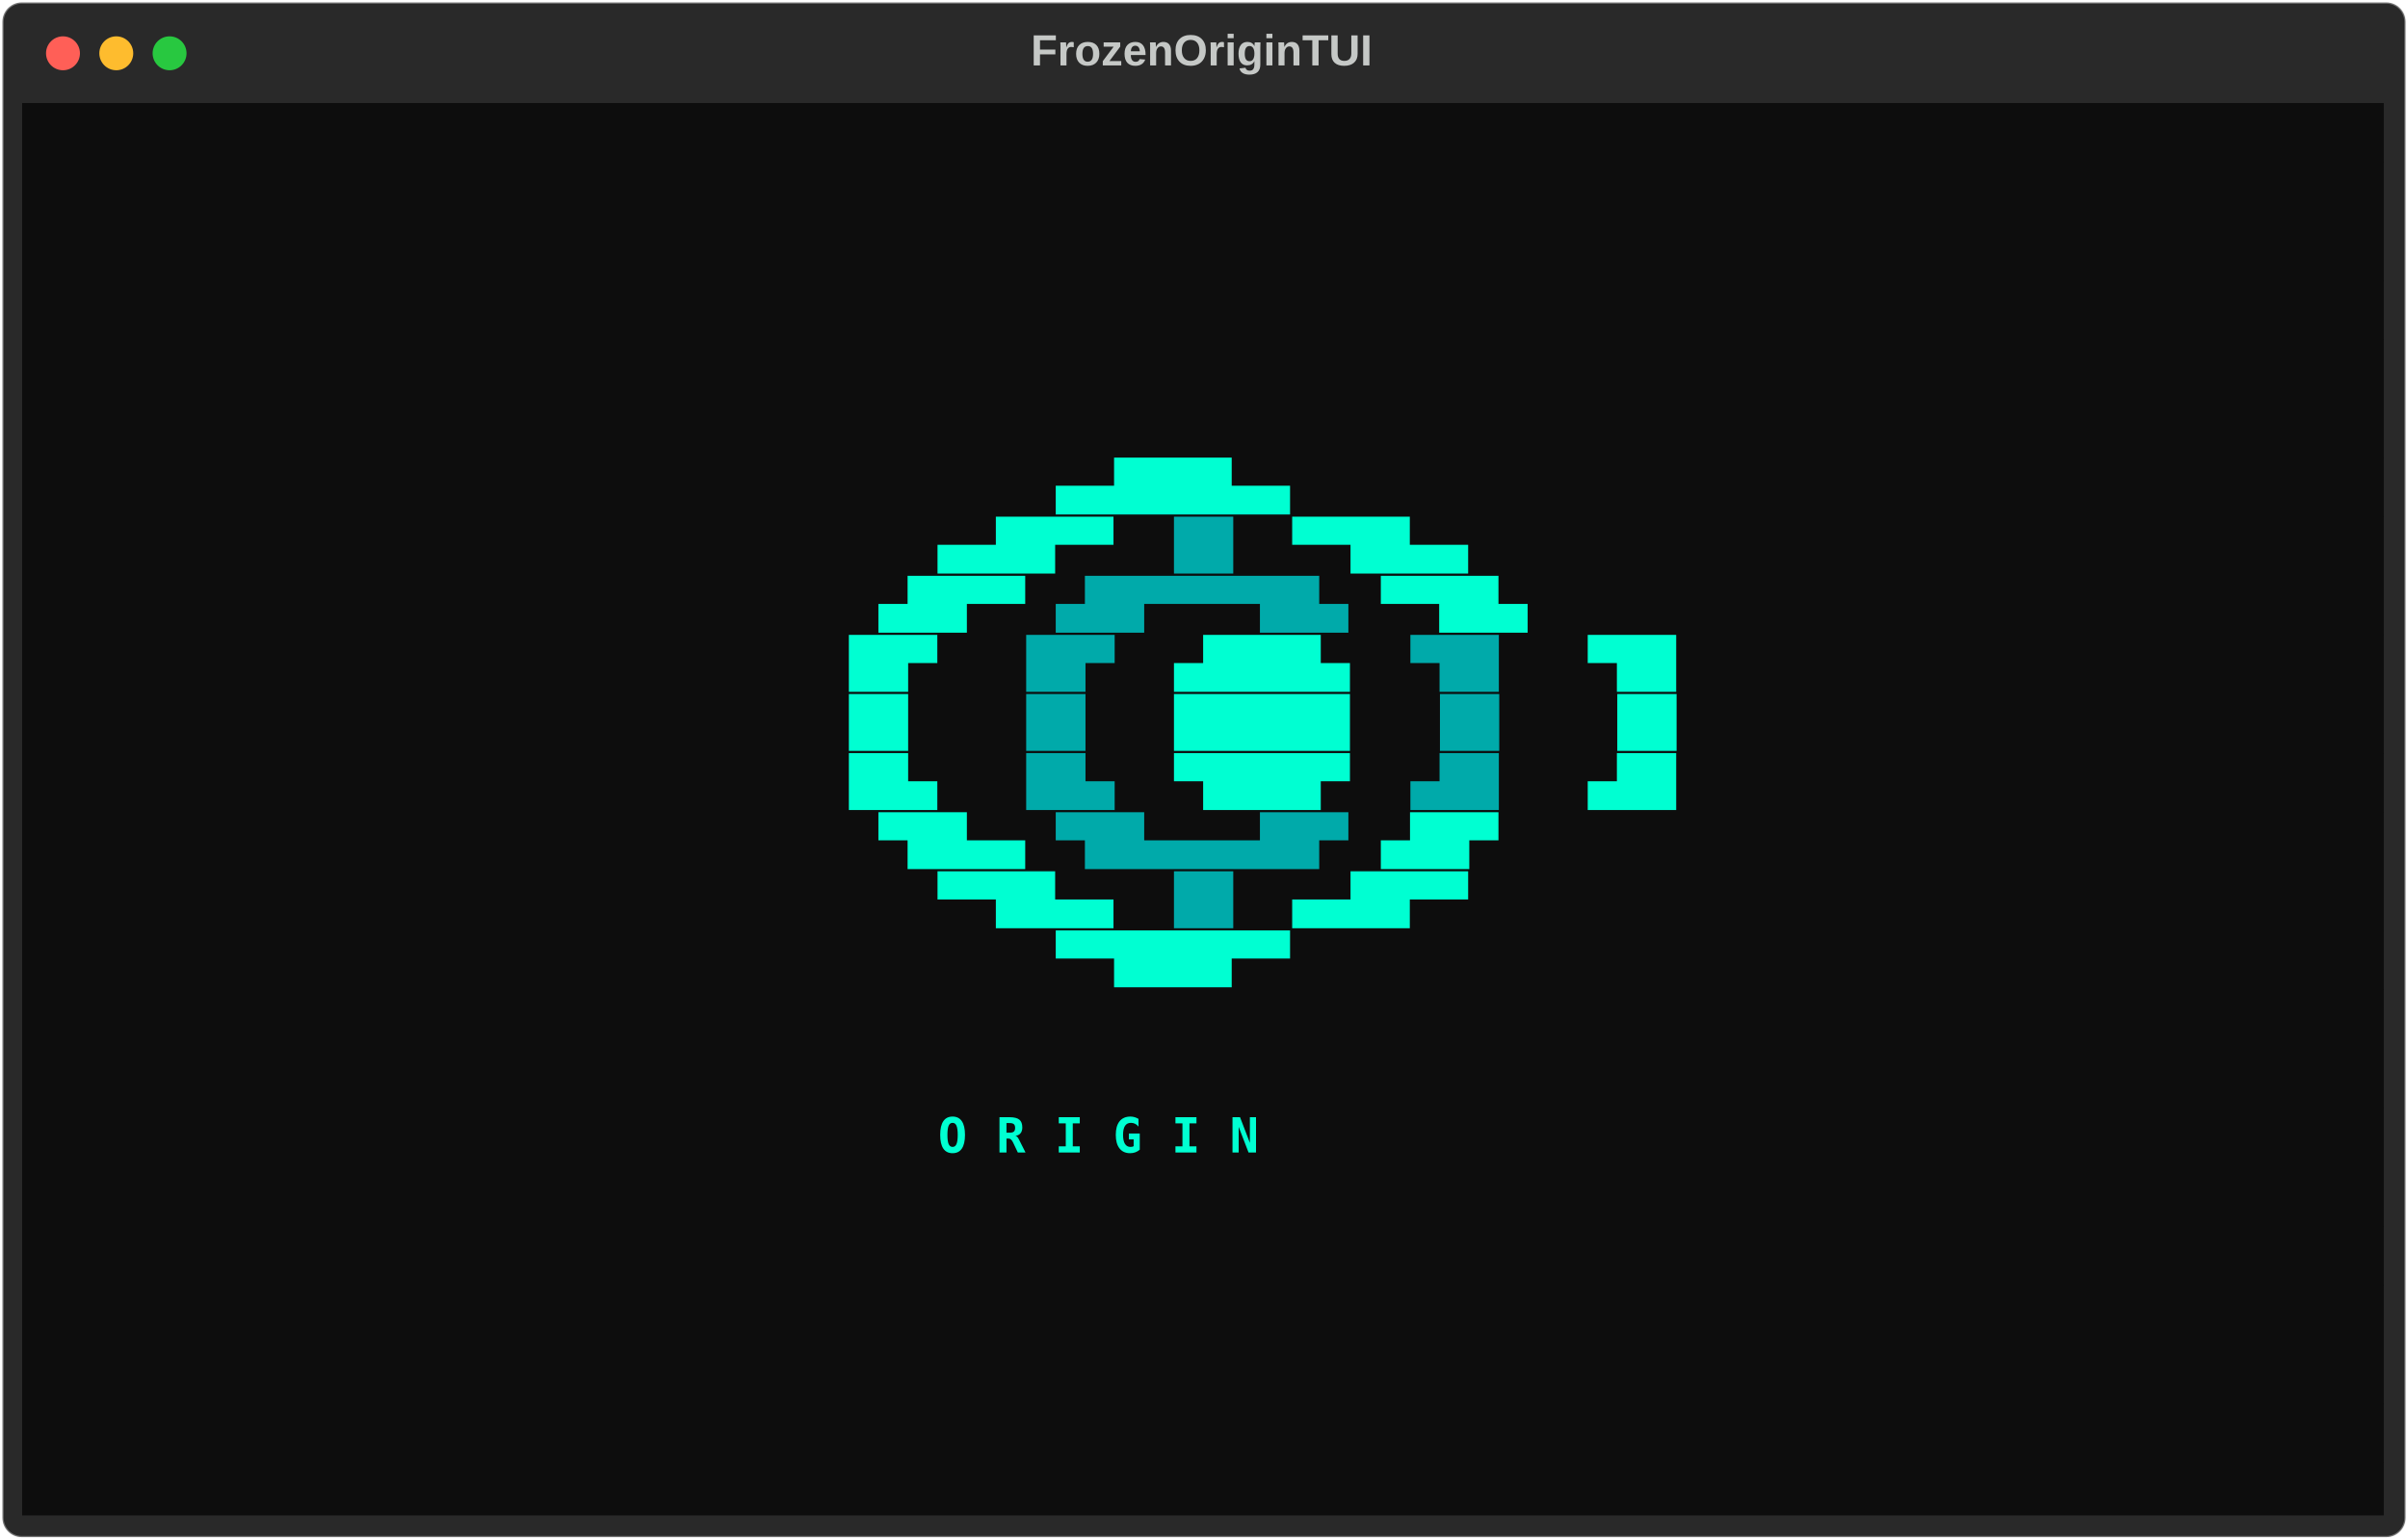
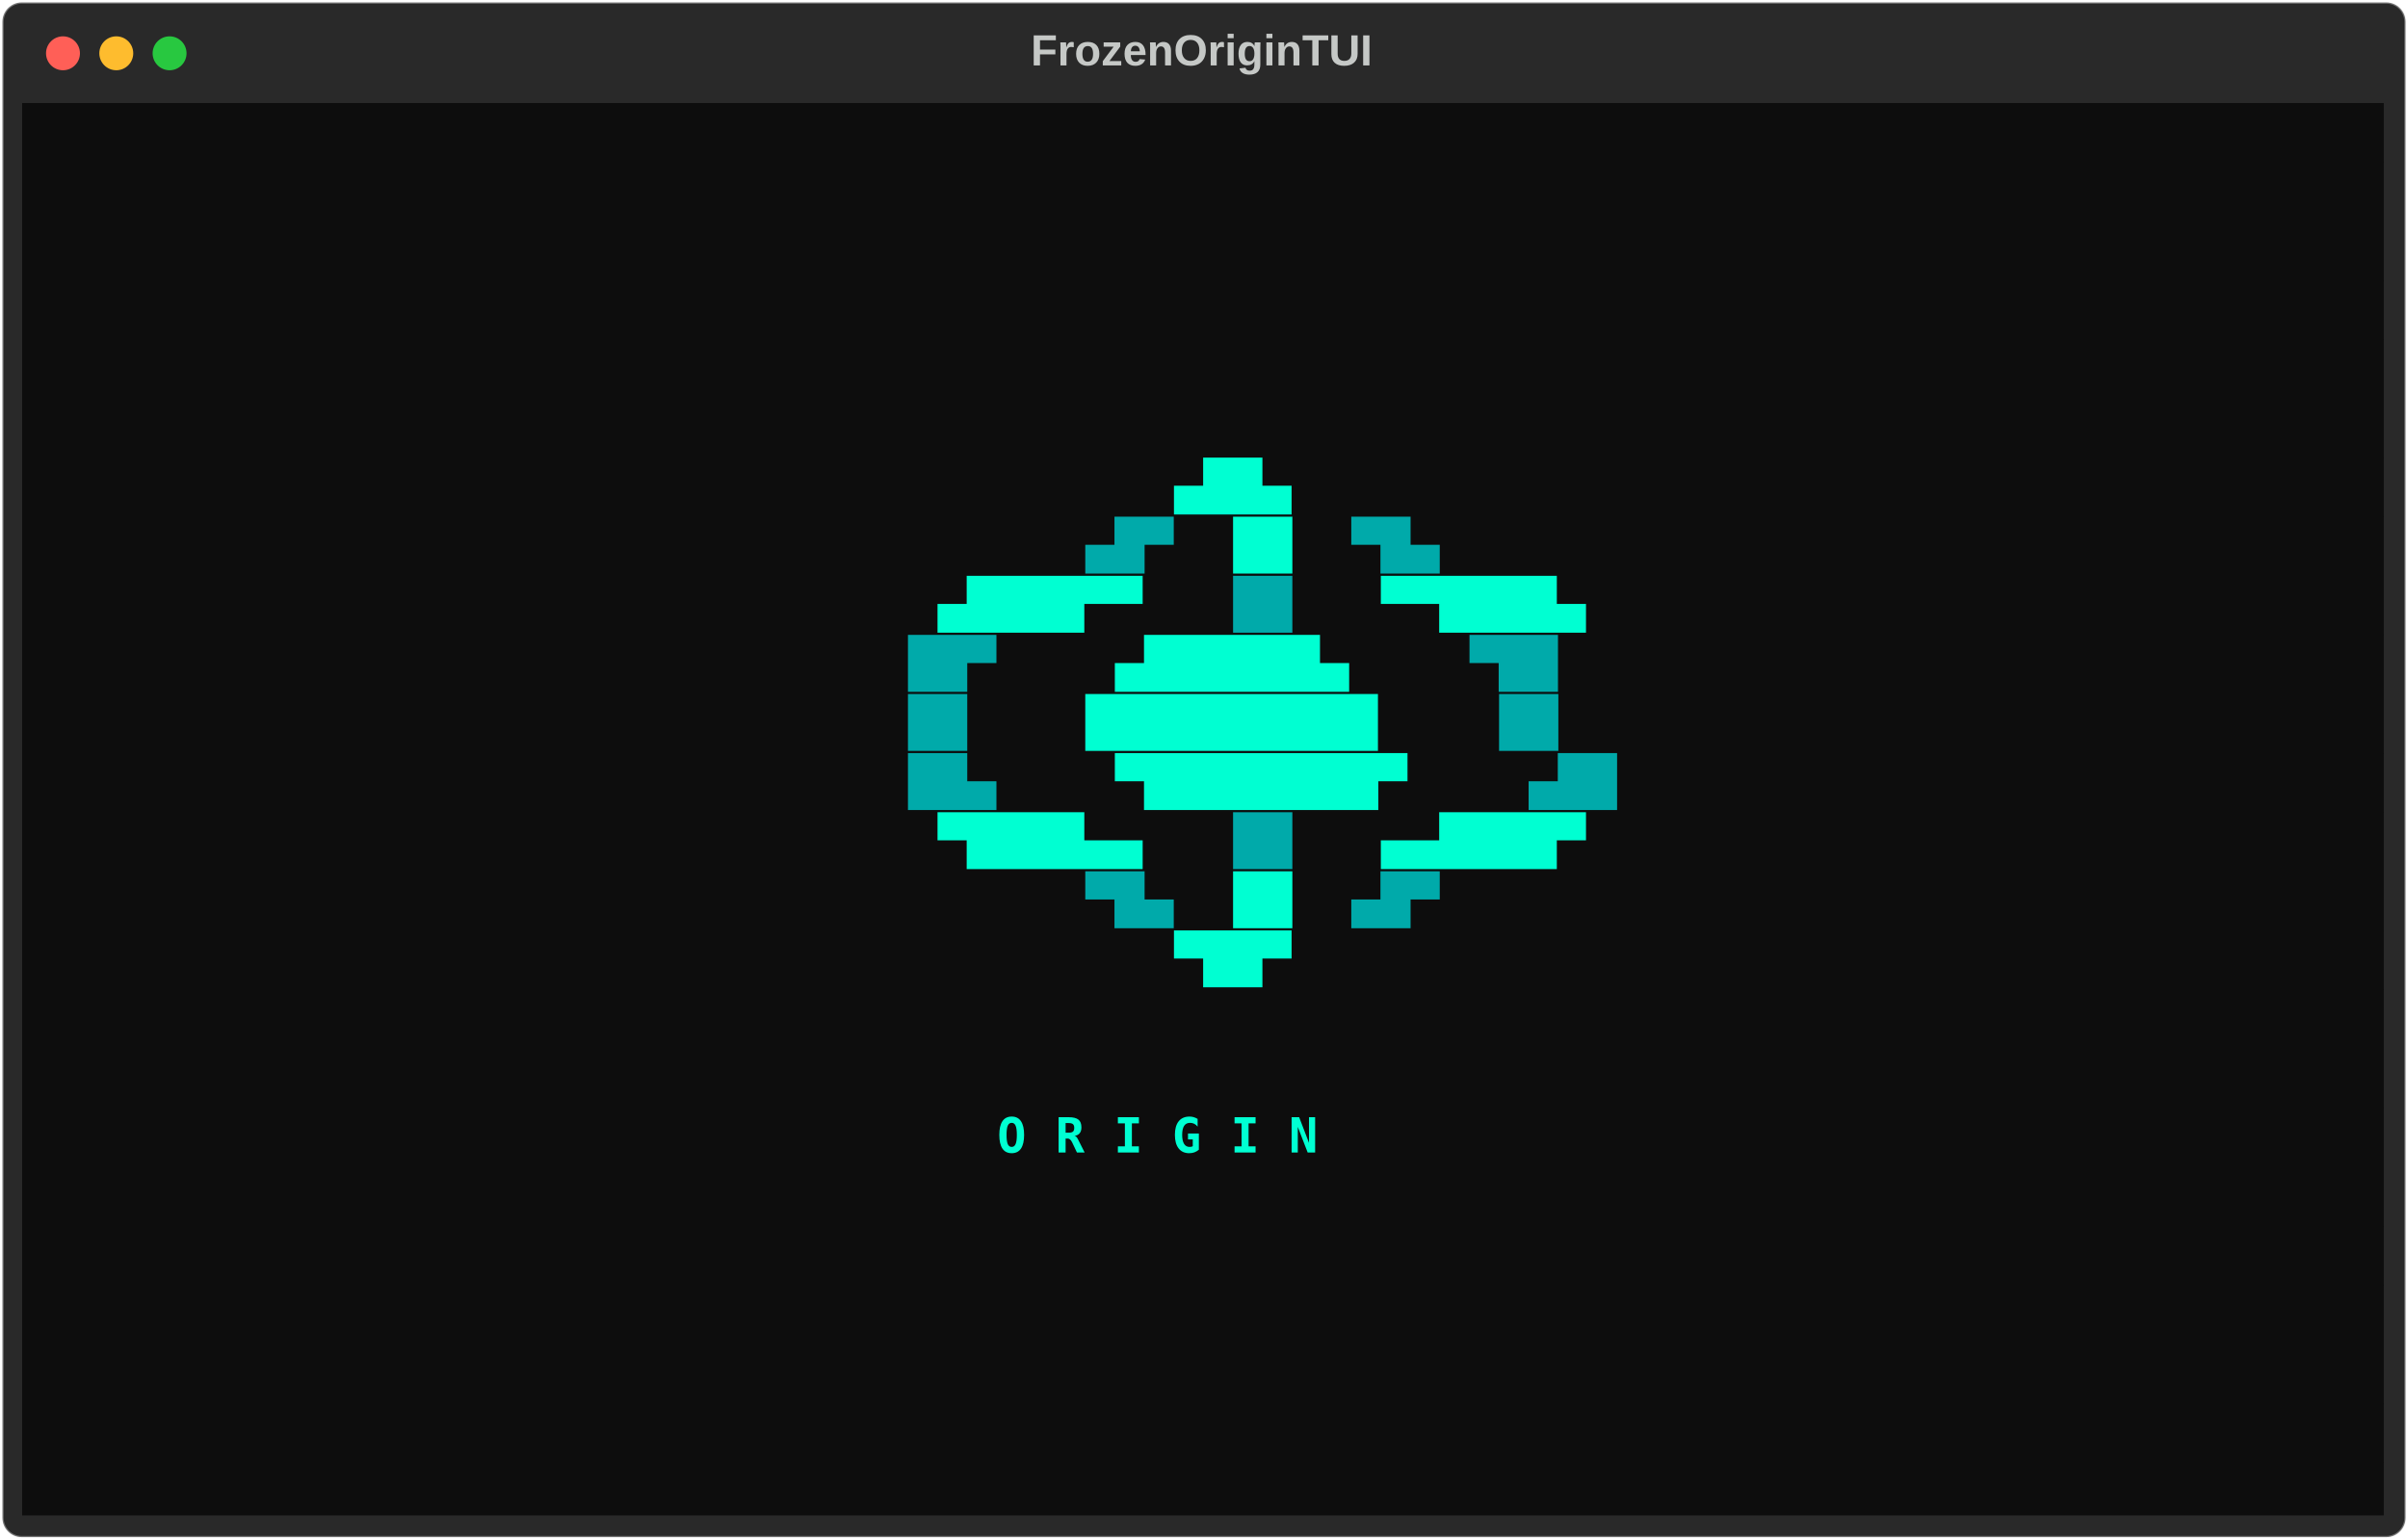
<svg xmlns="http://www.w3.org/2000/svg" class="rich-terminal" viewBox="0 0 994 635.6">
  <style>

    @font-face {
        font-family: "Fira Code";
        src: local("FiraCode-Regular"),
                url("https://cdnjs.cloudflare.com/ajax/libs/firacode/6.2.0/woff2/FiraCode-Regular.woff2") format("woff2"),
                url("https://cdnjs.cloudflare.com/ajax/libs/firacode/6.2.0/woff/FiraCode-Regular.woff") format("woff");
        font-style: normal;
        font-weight: 400;
    }
    @font-face {
        font-family: "Fira Code";
        src: local("FiraCode-Bold"),
                url("https://cdnjs.cloudflare.com/ajax/libs/firacode/6.2.0/woff2/FiraCode-Bold.woff2") format("woff2"),
                url("https://cdnjs.cloudflare.com/ajax/libs/firacode/6.2.0/woff/FiraCode-Bold.woff") format("woff");
        font-style: bold;
        font-weight: 700;
    }

    .terminal-matrix {
        font-family: Fira Code, monospace;
        font-size: 20px;
        line-height: 24.4px;
        font-variant-east-asian: full-width;
    }

    .terminal-title {
        font-size: 18px;
        font-weight: bold;
        font-family: arial;
    }

    .terminal-r1 { fill: #e0e0e0 }
.terminal-r2 { fill: #c5c8c6 }
.terminal-r3 { fill: #00ffd2 }
.terminal-r4 { fill: #00aaaa }
.terminal-r5 { fill: #00ffd2;font-weight: bold }
    </style>
  <defs>
    <clipPath id="terminal-clip-terminal">
      <rect x="0" y="0" width="975.0" height="584.6" />
    </clipPath>
    <clipPath id="terminal-line-0">
      <rect x="0" y="1.5" width="976" height="24.65" />
    </clipPath>
    <clipPath id="terminal-line-1">
      <rect x="0" y="25.9" width="976" height="24.65" />
    </clipPath>
    <clipPath id="terminal-line-2">
      <rect x="0" y="50.3" width="976" height="24.65" />
    </clipPath>
    <clipPath id="terminal-line-3">
      <rect x="0" y="74.7" width="976" height="24.65" />
    </clipPath>
    <clipPath id="terminal-line-4">
      <rect x="0" y="99.1" width="976" height="24.65" />
    </clipPath>
    <clipPath id="terminal-line-5">
      <rect x="0" y="123.5" width="976" height="24.65" />
    </clipPath>
    <clipPath id="terminal-line-6">
      <rect x="0" y="147.9" width="976" height="24.65" />
    </clipPath>
    <clipPath id="terminal-line-7">
      <rect x="0" y="172.3" width="976" height="24.65" />
    </clipPath>
    <clipPath id="terminal-line-8">
      <rect x="0" y="196.7" width="976" height="24.65" />
    </clipPath>
    <clipPath id="terminal-line-9">
      <rect x="0" y="221.1" width="976" height="24.65" />
    </clipPath>
    <clipPath id="terminal-line-10">
      <rect x="0" y="245.5" width="976" height="24.65" />
    </clipPath>
    <clipPath id="terminal-line-11">
      <rect x="0" y="269.9" width="976" height="24.65" />
    </clipPath>
    <clipPath id="terminal-line-12">
      <rect x="0" y="294.3" width="976" height="24.65" />
    </clipPath>
    <clipPath id="terminal-line-13">
      <rect x="0" y="318.7" width="976" height="24.65" />
    </clipPath>
    <clipPath id="terminal-line-14">
      <rect x="0" y="343.1" width="976" height="24.65" />
    </clipPath>
    <clipPath id="terminal-line-15">
      <rect x="0" y="367.5" width="976" height="24.65" />
    </clipPath>
    <clipPath id="terminal-line-16">
      <rect x="0" y="391.9" width="976" height="24.65" />
    </clipPath>
    <clipPath id="terminal-line-17">
      <rect x="0" y="416.3" width="976" height="24.65" />
    </clipPath>
    <clipPath id="terminal-line-18">
      <rect x="0" y="440.7" width="976" height="24.65" />
    </clipPath>
    <clipPath id="terminal-line-19">
      <rect x="0" y="465.1" width="976" height="24.65" />
    </clipPath>
    <clipPath id="terminal-line-20">
      <rect x="0" y="489.5" width="976" height="24.65" />
    </clipPath>
    <clipPath id="terminal-line-21">
      <rect x="0" y="513.9" width="976" height="24.65" />
    </clipPath>
    <clipPath id="terminal-line-22">
      <rect x="0" y="538.3" width="976" height="24.65" />
    </clipPath>
  </defs>
  <rect fill="#292929" stroke="rgba(255,255,255,0.35)" stroke-width="1" x="1" y="1" width="992" height="633.6" rx="8" />
  <text class="terminal-title" fill="#c5c8c6" text-anchor="middle" x="496" y="27">FrozenOriginTUI</text>
  <g transform="translate(26,22)">
    <circle cx="0" cy="0" r="7" fill="#ff5f57" />
    <circle cx="22" cy="0" r="7" fill="#febc2e" />
    <circle cx="44" cy="0" r="7" fill="#28c840" />
  </g>
  <g transform="translate(9, 41)" clip-path="url(#terminal-clip-terminal)">
    <rect fill="#0d0d0d" x="0" y="1.5" width="976" height="24.65" shape-rendering="crispEdges" />
    <rect fill="#0d0d0d" x="0" y="25.9" width="976" height="24.65" shape-rendering="crispEdges" />
    <rect fill="#0d0d0d" x="0" y="50.3" width="976" height="24.65" shape-rendering="crispEdges" />
    <rect fill="#0d0d0d" x="0" y="74.7" width="976" height="24.65" shape-rendering="crispEdges" />
    <rect fill="#0d0d0d" x="0" y="99.1" width="976" height="24.65" shape-rendering="crispEdges" />
-     <rect fill="#0d0d0d" x="0" y="123.5" width="292.8" height="24.65" shape-rendering="crispEdges" />
-     <rect fill="#0d0d0d" x="292.8" y="123.5" width="0" height="24.65" shape-rendering="crispEdges" />
-     <rect fill="#0d0d0d" x="292.8" y="123.5" width="683.2" height="24.65" shape-rendering="crispEdges" />
-     <rect fill="#0d0d0d" x="0" y="147.9" width="292.8" height="24.65" shape-rendering="crispEdges" />
-     <rect fill="#0d0d0d" x="292.8" y="147.9" width="134.2" height="24.65" shape-rendering="crispEdges" />
-     <rect fill="#0d0d0d" x="427" y="147.9" width="97.6" height="24.65" shape-rendering="crispEdges" />
+     <rect fill="#0d0d0d" x="0" y="123.5" width="317.2" height="24.65" shape-rendering="crispEdges" />
+     <rect fill="#0d0d0d" x="317.2" y="123.5" width="0" height="24.65" shape-rendering="crispEdges" />
+     <rect fill="#0d0d0d" x="317.2" y="123.5" width="658.8" height="24.65" shape-rendering="crispEdges" />
+     <rect fill="#0d0d0d" x="0" y="147.9" width="317.2" height="24.65" shape-rendering="crispEdges" />
+     <rect fill="#0d0d0d" x="317.2" y="147.9" width="158.6" height="24.65" shape-rendering="crispEdges" />
+     <rect fill="#0d0d0d" x="475.8" y="147.9" width="48.8" height="24.65" shape-rendering="crispEdges" />
    <rect fill="#0d0d0d" x="524.6" y="147.9" width="451.4" height="24.65" shape-rendering="crispEdges" />
-     <rect fill="#0d0d0d" x="0" y="172.3" width="292.8" height="24.65" shape-rendering="crispEdges" />
-     <rect fill="#0d0d0d" x="292.8" y="172.3" width="85.4" height="24.65" shape-rendering="crispEdges" />
-     <rect fill="#0d0d0d" x="378.2" y="172.3" width="73.2" height="24.65" shape-rendering="crispEdges" />
-     <rect fill="#0d0d0d" x="451.4" y="172.3" width="24.4" height="24.65" shape-rendering="crispEdges" />
+     <rect fill="#0d0d0d" x="0" y="172.3" width="317.2" height="24.65" shape-rendering="crispEdges" />
+     <rect fill="#0d0d0d" x="317.2" y="172.3" width="122" height="24.65" shape-rendering="crispEdges" />
+     <rect fill="#0d0d0d" x="439.2" y="172.3" width="36.6" height="24.65" shape-rendering="crispEdges" />
    <rect fill="#0d0d0d" x="475.8" y="172.3" width="24.4" height="24.65" shape-rendering="crispEdges" />
    <rect fill="#0d0d0d" x="500.2" y="172.3" width="24.4" height="24.65" shape-rendering="crispEdges" />
-     <rect fill="#0d0d0d" x="524.6" y="172.3" width="73.2" height="24.65" shape-rendering="crispEdges" />
-     <rect fill="#0d0d0d" x="597.8" y="172.3" width="378.2" height="24.65" shape-rendering="crispEdges" />
-     <rect fill="#0d0d0d" x="0" y="196.7" width="292.8" height="24.65" shape-rendering="crispEdges" />
-     <rect fill="#0d0d0d" x="292.8" y="196.7" width="61" height="24.65" shape-rendering="crispEdges" />
-     <rect fill="#0d0d0d" x="353.8" y="196.7" width="61" height="24.65" shape-rendering="crispEdges" />
-     <rect fill="#0d0d0d" x="414.8" y="196.7" width="12.2" height="24.65" shape-rendering="crispEdges" />
-     <rect fill="#0d0d0d" x="427" y="196.7" width="122" height="24.65" shape-rendering="crispEdges" />
-     <rect fill="#0d0d0d" x="549" y="196.7" width="12.2" height="24.65" shape-rendering="crispEdges" />
-     <rect fill="#0d0d0d" x="561.2" y="196.7" width="61" height="24.65" shape-rendering="crispEdges" />
-     <rect fill="#0d0d0d" x="622.2" y="196.7" width="353.8" height="24.65" shape-rendering="crispEdges" />
-     <rect fill="#0d0d0d" x="0" y="221.1" width="292.8" height="24.65" shape-rendering="crispEdges" />
-     <rect fill="#0d0d0d" x="292.8" y="221.1" width="48.8" height="24.65" shape-rendering="crispEdges" />
-     <rect fill="#0d0d0d" x="341.6" y="221.1" width="36.6" height="24.65" shape-rendering="crispEdges" />
-     <rect fill="#0d0d0d" x="378.2" y="221.1" width="36.6" height="24.65" shape-rendering="crispEdges" />
-     <rect fill="#0d0d0d" x="414.8" y="221.1" width="36.6" height="24.65" shape-rendering="crispEdges" />
-     <rect fill="#0d0d0d" x="451.4" y="221.1" width="24.4" height="24.65" shape-rendering="crispEdges" />
-     <rect fill="#0d0d0d" x="475.8" y="221.1" width="73.2" height="24.65" shape-rendering="crispEdges" />
-     <rect fill="#0d0d0d" x="549" y="221.1" width="24.4" height="24.65" shape-rendering="crispEdges" />
-     <rect fill="#0d0d0d" x="573.4" y="221.1" width="36.6" height="24.65" shape-rendering="crispEdges" />
-     <rect fill="#0d0d0d" x="610" y="221.1" width="36.6" height="24.65" shape-rendering="crispEdges" />
-     <rect fill="#0d0d0d" x="646.6" y="221.1" width="36.6" height="24.65" shape-rendering="crispEdges" />
-     <rect fill="#0d0d0d" x="683.2" y="221.1" width="292.8" height="24.65" shape-rendering="crispEdges" />
-     <rect fill="#0d0d0d" x="0" y="245.5" width="292.8" height="24.65" shape-rendering="crispEdges" />
-     <rect fill="#0d0d0d" x="292.8" y="245.5" width="48.8" height="24.65" shape-rendering="crispEdges" />
-     <rect fill="#0d0d0d" x="341.6" y="245.5" width="24.4" height="24.65" shape-rendering="crispEdges" />
-     <rect fill="#0d0d0d" x="366" y="245.5" width="48.8" height="24.65" shape-rendering="crispEdges" />
-     <rect fill="#0d0d0d" x="414.8" y="245.5" width="24.4" height="24.65" shape-rendering="crispEdges" />
-     <rect fill="#0d0d0d" x="439.2" y="245.5" width="36.6" height="24.65" shape-rendering="crispEdges" />
-     <rect fill="#0d0d0d" x="475.8" y="245.5" width="73.2" height="24.65" shape-rendering="crispEdges" />
-     <rect fill="#0d0d0d" x="549" y="245.5" width="36.6" height="24.65" shape-rendering="crispEdges" />
-     <rect fill="#0d0d0d" x="585.6" y="245.5" width="24.4" height="24.65" shape-rendering="crispEdges" />
-     <rect fill="#0d0d0d" x="610" y="245.5" width="48.8" height="24.65" shape-rendering="crispEdges" />
-     <rect fill="#0d0d0d" x="658.8" y="245.5" width="24.4" height="24.65" shape-rendering="crispEdges" />
-     <rect fill="#0d0d0d" x="683.2" y="245.5" width="292.8" height="24.65" shape-rendering="crispEdges" />
-     <rect fill="#0d0d0d" x="0" y="269.9" width="292.8" height="24.65" shape-rendering="crispEdges" />
-     <rect fill="#0d0d0d" x="292.8" y="269.9" width="48.8" height="24.65" shape-rendering="crispEdges" />
-     <rect fill="#0d0d0d" x="341.6" y="269.9" width="36.6" height="24.65" shape-rendering="crispEdges" />
-     <rect fill="#0d0d0d" x="378.2" y="269.9" width="36.6" height="24.65" shape-rendering="crispEdges" />
-     <rect fill="#0d0d0d" x="414.8" y="269.9" width="36.6" height="24.65" shape-rendering="crispEdges" />
-     <rect fill="#0d0d0d" x="451.4" y="269.9" width="24.4" height="24.65" shape-rendering="crispEdges" />
-     <rect fill="#0d0d0d" x="475.8" y="269.9" width="73.2" height="24.65" shape-rendering="crispEdges" />
-     <rect fill="#0d0d0d" x="549" y="269.9" width="24.4" height="24.65" shape-rendering="crispEdges" />
-     <rect fill="#0d0d0d" x="573.4" y="269.9" width="36.6" height="24.65" shape-rendering="crispEdges" />
-     <rect fill="#0d0d0d" x="610" y="269.9" width="36.6" height="24.65" shape-rendering="crispEdges" />
-     <rect fill="#0d0d0d" x="646.6" y="269.9" width="36.6" height="24.65" shape-rendering="crispEdges" />
-     <rect fill="#0d0d0d" x="683.2" y="269.9" width="292.8" height="24.65" shape-rendering="crispEdges" />
-     <rect fill="#0d0d0d" x="0" y="294.3" width="292.8" height="24.65" shape-rendering="crispEdges" />
-     <rect fill="#0d0d0d" x="292.8" y="294.3" width="61" height="24.65" shape-rendering="crispEdges" />
-     <rect fill="#0d0d0d" x="353.8" y="294.3" width="61" height="24.65" shape-rendering="crispEdges" />
-     <rect fill="#0d0d0d" x="414.8" y="294.3" width="12.2" height="24.65" shape-rendering="crispEdges" />
-     <rect fill="#0d0d0d" x="427" y="294.3" width="122" height="24.65" shape-rendering="crispEdges" />
-     <rect fill="#0d0d0d" x="549" y="294.3" width="12.2" height="24.65" shape-rendering="crispEdges" />
-     <rect fill="#0d0d0d" x="561.2" y="294.3" width="48.8" height="24.65" shape-rendering="crispEdges" />
-     <rect fill="#0d0d0d" x="610" y="294.3" width="366" height="24.65" shape-rendering="crispEdges" />
-     <rect fill="#0d0d0d" x="0" y="318.7" width="292.8" height="24.65" shape-rendering="crispEdges" />
-     <rect fill="#0d0d0d" x="292.8" y="318.7" width="85.4" height="24.65" shape-rendering="crispEdges" />
-     <rect fill="#0d0d0d" x="378.2" y="318.7" width="73.2" height="24.65" shape-rendering="crispEdges" />
-     <rect fill="#0d0d0d" x="451.4" y="318.7" width="24.4" height="24.65" shape-rendering="crispEdges" />
+     <rect fill="#0d0d0d" x="524.6" y="172.3" width="24.4" height="24.65" shape-rendering="crispEdges" />
+     <rect fill="#0d0d0d" x="549" y="172.3" width="36.6" height="24.65" shape-rendering="crispEdges" />
+     <rect fill="#0d0d0d" x="585.6" y="172.3" width="390.4" height="24.65" shape-rendering="crispEdges" />
+     <rect fill="#0d0d0d" x="0" y="196.7" width="317.2" height="24.65" shape-rendering="crispEdges" />
+     <rect fill="#0d0d0d" x="317.2" y="196.7" width="61" height="24.65" shape-rendering="crispEdges" />
+     <rect fill="#0d0d0d" x="378.2" y="196.7" width="85.4" height="24.65" shape-rendering="crispEdges" />
+     <rect fill="#0d0d0d" x="463.6" y="196.7" width="36.6" height="24.65" shape-rendering="crispEdges" />
+     <rect fill="#0d0d0d" x="500.2" y="196.7" width="24.4" height="24.65" shape-rendering="crispEdges" />
+     <rect fill="#0d0d0d" x="524.6" y="196.7" width="36.6" height="24.65" shape-rendering="crispEdges" />
+     <rect fill="#0d0d0d" x="561.2" y="196.7" width="85.4" height="24.65" shape-rendering="crispEdges" />
+     <rect fill="#0d0d0d" x="646.6" y="196.7" width="329.4" height="24.65" shape-rendering="crispEdges" />
+     <rect fill="#0d0d0d" x="0" y="221.1" width="317.2" height="24.65" shape-rendering="crispEdges" />
+     <rect fill="#0d0d0d" x="317.2" y="221.1" width="48.8" height="24.65" shape-rendering="crispEdges" />
+     <rect fill="#0d0d0d" x="366" y="221.1" width="36.6" height="24.65" shape-rendering="crispEdges" />
+     <rect fill="#0d0d0d" x="402.6" y="221.1" width="48.8" height="24.65" shape-rendering="crispEdges" />
+     <rect fill="#0d0d0d" x="451.4" y="221.1" width="97.6" height="24.65" shape-rendering="crispEdges" />
+     <rect fill="#0d0d0d" x="549" y="221.1" width="48.8" height="24.65" shape-rendering="crispEdges" />
+     <rect fill="#0d0d0d" x="597.8" y="221.1" width="36.6" height="24.65" shape-rendering="crispEdges" />
+     <rect fill="#0d0d0d" x="634.4" y="221.1" width="341.6" height="24.65" shape-rendering="crispEdges" />
+     <rect fill="#0d0d0d" x="0" y="245.5" width="317.2" height="24.65" shape-rendering="crispEdges" />
+     <rect fill="#0d0d0d" x="317.2" y="245.5" width="48.8" height="24.65" shape-rendering="crispEdges" />
+     <rect fill="#0d0d0d" x="366" y="245.5" width="24.4" height="24.65" shape-rendering="crispEdges" />
+     <rect fill="#0d0d0d" x="390.4" y="245.5" width="48.8" height="24.65" shape-rendering="crispEdges" />
+     <rect fill="#0d0d0d" x="439.2" y="245.5" width="122" height="24.65" shape-rendering="crispEdges" />
+     <rect fill="#0d0d0d" x="561.2" y="245.5" width="48.8" height="24.65" shape-rendering="crispEdges" />
+     <rect fill="#0d0d0d" x="610" y="245.5" width="24.4" height="24.65" shape-rendering="crispEdges" />
+     <rect fill="#0d0d0d" x="634.4" y="245.5" width="341.6" height="24.65" shape-rendering="crispEdges" />
+     <rect fill="#0d0d0d" x="0" y="269.9" width="317.2" height="24.65" shape-rendering="crispEdges" />
+     <rect fill="#0d0d0d" x="317.2" y="269.9" width="48.8" height="24.65" shape-rendering="crispEdges" />
+     <rect fill="#0d0d0d" x="366" y="269.9" width="36.6" height="24.65" shape-rendering="crispEdges" />
+     <rect fill="#0d0d0d" x="402.6" y="269.9" width="48.8" height="24.65" shape-rendering="crispEdges" />
+     <rect fill="#0d0d0d" x="451.4" y="269.9" width="122" height="24.65" shape-rendering="crispEdges" />
+     <rect fill="#0d0d0d" x="573.4" y="269.9" width="48.8" height="24.65" shape-rendering="crispEdges" />
+     <rect fill="#0d0d0d" x="622.2" y="269.9" width="36.6" height="24.65" shape-rendering="crispEdges" />
+     <rect fill="#0d0d0d" x="658.8" y="269.9" width="317.2" height="24.65" shape-rendering="crispEdges" />
+     <rect fill="#0d0d0d" x="0" y="294.3" width="317.2" height="24.65" shape-rendering="crispEdges" />
+     <rect fill="#0d0d0d" x="317.2" y="294.3" width="61" height="24.65" shape-rendering="crispEdges" />
+     <rect fill="#0d0d0d" x="378.2" y="294.3" width="85.4" height="24.65" shape-rendering="crispEdges" />
+     <rect fill="#0d0d0d" x="463.6" y="294.3" width="36.6" height="24.65" shape-rendering="crispEdges" />
+     <rect fill="#0d0d0d" x="500.2" y="294.3" width="24.4" height="24.65" shape-rendering="crispEdges" />
+     <rect fill="#0d0d0d" x="524.6" y="294.3" width="36.6" height="24.65" shape-rendering="crispEdges" />
+     <rect fill="#0d0d0d" x="561.2" y="294.3" width="85.4" height="24.65" shape-rendering="crispEdges" />
+     <rect fill="#0d0d0d" x="646.6" y="294.3" width="329.4" height="24.65" shape-rendering="crispEdges" />
+     <rect fill="#0d0d0d" x="0" y="318.7" width="317.2" height="24.65" shape-rendering="crispEdges" />
+     <rect fill="#0d0d0d" x="317.2" y="318.7" width="122" height="24.65" shape-rendering="crispEdges" />
+     <rect fill="#0d0d0d" x="439.2" y="318.7" width="36.6" height="24.65" shape-rendering="crispEdges" />
    <rect fill="#0d0d0d" x="475.8" y="318.7" width="24.4" height="24.65" shape-rendering="crispEdges" />
    <rect fill="#0d0d0d" x="500.2" y="318.7" width="24.4" height="24.65" shape-rendering="crispEdges" />
-     <rect fill="#0d0d0d" x="524.6" y="318.7" width="73.2" height="24.65" shape-rendering="crispEdges" />
-     <rect fill="#0d0d0d" x="597.8" y="318.7" width="378.2" height="24.65" shape-rendering="crispEdges" />
-     <rect fill="#0d0d0d" x="0" y="343.1" width="292.8" height="24.65" shape-rendering="crispEdges" />
-     <rect fill="#0d0d0d" x="292.8" y="343.1" width="134.2" height="24.65" shape-rendering="crispEdges" />
-     <rect fill="#0d0d0d" x="427" y="343.1" width="97.6" height="24.65" shape-rendering="crispEdges" />
+     <rect fill="#0d0d0d" x="524.6" y="318.7" width="24.4" height="24.65" shape-rendering="crispEdges" />
+     <rect fill="#0d0d0d" x="549" y="318.7" width="36.6" height="24.65" shape-rendering="crispEdges" />
+     <rect fill="#0d0d0d" x="585.6" y="318.7" width="390.4" height="24.65" shape-rendering="crispEdges" />
+     <rect fill="#0d0d0d" x="0" y="343.1" width="317.2" height="24.65" shape-rendering="crispEdges" />
+     <rect fill="#0d0d0d" x="317.2" y="343.1" width="158.6" height="24.65" shape-rendering="crispEdges" />
+     <rect fill="#0d0d0d" x="475.8" y="343.1" width="48.8" height="24.65" shape-rendering="crispEdges" />
    <rect fill="#0d0d0d" x="524.6" y="343.1" width="451.4" height="24.65" shape-rendering="crispEdges" />
-     <rect fill="#0d0d0d" x="0" y="367.5" width="292.8" height="24.65" shape-rendering="crispEdges" />
-     <rect fill="#0d0d0d" x="292.8" y="367.5" width="0" height="24.65" shape-rendering="crispEdges" />
-     <rect fill="#0d0d0d" x="292.8" y="367.5" width="683.2" height="24.65" shape-rendering="crispEdges" />
-     <rect fill="#0d0d0d" x="0" y="391.9" width="292.8" height="24.65" shape-rendering="crispEdges" />
-     <rect fill="#0d0d0d" x="292.8" y="391.9" width="0" height="24.65" shape-rendering="crispEdges" />
-     <rect fill="#0d0d0d" x="292.8" y="391.9" width="683.2" height="24.65" shape-rendering="crispEdges" />
-     <rect fill="#0d0d0d" x="0" y="416.3" width="292.8" height="24.65" shape-rendering="crispEdges" />
-     <rect fill="#0d0d0d" x="292.8" y="416.3" width="85.4" height="24.65" shape-rendering="crispEdges" />
-     <rect fill="#0d0d0d" x="378.2" y="416.3" width="134.2" height="24.65" shape-rendering="crispEdges" />
-     <rect fill="#0d0d0d" x="512.4" y="416.3" width="463.6" height="24.65" shape-rendering="crispEdges" />
-     <rect fill="#0d0d0d" x="0" y="440.7" width="292.8" height="24.65" shape-rendering="crispEdges" />
-     <rect fill="#0d0d0d" x="292.8" y="440.7" width="0" height="24.65" shape-rendering="crispEdges" />
-     <rect fill="#0d0d0d" x="292.8" y="440.7" width="683.2" height="24.65" shape-rendering="crispEdges" />
+     <rect fill="#0d0d0d" x="0" y="367.5" width="317.2" height="24.65" shape-rendering="crispEdges" />
+     <rect fill="#0d0d0d" x="317.2" y="367.5" width="0" height="24.65" shape-rendering="crispEdges" />
+     <rect fill="#0d0d0d" x="317.2" y="367.5" width="658.8" height="24.65" shape-rendering="crispEdges" />
+     <rect fill="#0d0d0d" x="0" y="391.9" width="317.2" height="24.65" shape-rendering="crispEdges" />
+     <rect fill="#0d0d0d" x="317.2" y="391.9" width="0" height="24.65" shape-rendering="crispEdges" />
+     <rect fill="#0d0d0d" x="317.2" y="391.9" width="658.8" height="24.65" shape-rendering="crispEdges" />
+     <rect fill="#0d0d0d" x="0" y="416.3" width="317.2" height="24.65" shape-rendering="crispEdges" />
+     <rect fill="#0d0d0d" x="317.2" y="416.3" width="85.4" height="24.65" shape-rendering="crispEdges" />
+     <rect fill="#0d0d0d" x="402.6" y="416.3" width="134.2" height="24.65" shape-rendering="crispEdges" />
+     <rect fill="#0d0d0d" x="536.8" y="416.3" width="439.2" height="24.65" shape-rendering="crispEdges" />
+     <rect fill="#0d0d0d" x="0" y="440.7" width="317.2" height="24.65" shape-rendering="crispEdges" />
+     <rect fill="#0d0d0d" x="317.2" y="440.7" width="0" height="24.65" shape-rendering="crispEdges" />
+     <rect fill="#0d0d0d" x="317.2" y="440.7" width="658.8" height="24.65" shape-rendering="crispEdges" />
    <rect fill="#0d0d0d" x="0" y="465.1" width="976" height="24.65" shape-rendering="crispEdges" />
    <rect fill="#0d0d0d" x="0" y="489.5" width="976" height="24.65" shape-rendering="crispEdges" />
    <rect fill="#0d0d0d" x="0" y="513.9" width="976" height="24.65" shape-rendering="crispEdges" />
    <rect fill="#0d0d0d" x="0" y="538.3" width="976" height="24.65" shape-rendering="crispEdges" />
    <rect fill="#0d0d0d" x="0" y="562.7" width="976" height="24.65" shape-rendering="crispEdges" />
    <g class="terminal-matrix">
      <text class="terminal-r2" x="976" y="20" textLength="12.2" clip-path="url(#terminal-line-0)">
</text>
      <text class="terminal-r2" x="976" y="44.4" textLength="12.2" clip-path="url(#terminal-line-1)">
</text>
      <text class="terminal-r2" x="976" y="68.8" textLength="12.2" clip-path="url(#terminal-line-2)">
</text>
      <text class="terminal-r2" x="976" y="93.2" textLength="12.2" clip-path="url(#terminal-line-3)">
</text>
      <text class="terminal-r2" x="976" y="117.6" textLength="12.2" clip-path="url(#terminal-line-4)">
</text>
      <text class="terminal-r2" x="976" y="142" textLength="12.2" clip-path="url(#terminal-line-5)">
</text>
-       <text class="terminal-r3" x="427" y="166.4" textLength="97.6" clip-path="url(#terminal-line-6)">▄▄████▄▄</text>
+       <text class="terminal-r3" x="475.8" y="166.4" textLength="48.8" clip-path="url(#terminal-line-6)">▄██▄</text>
      <text class="terminal-r2" x="976" y="166.4" textLength="12.2" clip-path="url(#terminal-line-6)">
</text>
-       <text class="terminal-r3" x="378.2" y="190.8" textLength="73.2" clip-path="url(#terminal-line-7)">▄▄██▀▀</text>
-       <text class="terminal-r4" x="475.8" y="190.8" textLength="24.4" clip-path="url(#terminal-line-7)">██</text>
-       <text class="terminal-r3" x="524.6" y="190.8" textLength="73.2" clip-path="url(#terminal-line-7)">▀▀██▄▄</text>
+       <text class="terminal-r4" x="439.2" y="190.8" textLength="36.6" clip-path="url(#terminal-line-7)">▄█▀</text>
+       <text class="terminal-r3" x="500.2" y="190.8" textLength="24.4" clip-path="url(#terminal-line-7)">██</text>
+       <text class="terminal-r4" x="549" y="190.8" textLength="36.6" clip-path="url(#terminal-line-7)">▀█▄</text>
      <text class="terminal-r2" x="976" y="190.8" textLength="12.2" clip-path="url(#terminal-line-7)">
</text>
-       <text class="terminal-r3" x="353.8" y="215.2" textLength="61" clip-path="url(#terminal-line-8)">▄██▀▀</text>
-       <text class="terminal-r4" x="427" y="215.2" textLength="122" clip-path="url(#terminal-line-8)">▄██▀▀▀▀██▄</text>
-       <text class="terminal-r3" x="561.2" y="215.2" textLength="61" clip-path="url(#terminal-line-8)">▀▀██▄</text>
+       <text class="terminal-r3" x="378.2" y="215.2" textLength="85.4" clip-path="url(#terminal-line-8)">▄████▀▀</text>
+       <text class="terminal-r4" x="500.2" y="215.2" textLength="24.4" clip-path="url(#terminal-line-8)">██</text>
+       <text class="terminal-r3" x="561.2" y="215.2" textLength="85.4" clip-path="url(#terminal-line-8)">▀▀████▄</text>
      <text class="terminal-r2" x="976" y="215.2" textLength="12.2" clip-path="url(#terminal-line-8)">
</text>
-       <text class="terminal-r3" x="341.6" y="239.6" textLength="36.6" clip-path="url(#terminal-line-9)">██▀</text>
-       <text class="terminal-r4" x="414.8" y="239.6" textLength="36.6" clip-path="url(#terminal-line-9)">██▀</text>
-       <text class="terminal-r3" x="475.8" y="239.6" textLength="73.2" clip-path="url(#terminal-line-9)">▄████▄</text>
-       <text class="terminal-r4" x="573.4" y="239.6" textLength="36.6" clip-path="url(#terminal-line-9)">▀██</text>
-       <text class="terminal-r3" x="646.6" y="239.6" textLength="36.6" clip-path="url(#terminal-line-9)">▀██</text>
+       <text class="terminal-r4" x="366" y="239.6" textLength="36.6" clip-path="url(#terminal-line-9)">██▀</text>
+       <text class="terminal-r3" x="451.4" y="239.6" textLength="97.6" clip-path="url(#terminal-line-9)">▄██████▄</text>
+       <text class="terminal-r4" x="597.8" y="239.6" textLength="36.6" clip-path="url(#terminal-line-9)">▀██</text>
      <text class="terminal-r2" x="976" y="239.6" textLength="12.2" clip-path="url(#terminal-line-9)">
</text>
-       <text class="terminal-r3" x="341.6" y="264" textLength="24.4" clip-path="url(#terminal-line-10)">██</text>
-       <text class="terminal-r4" x="414.8" y="264" textLength="24.4" clip-path="url(#terminal-line-10)">██</text>
-       <text class="terminal-r3" x="475.8" y="264" textLength="73.2" clip-path="url(#terminal-line-10)">██████</text>
-       <text class="terminal-r4" x="585.6" y="264" textLength="24.4" clip-path="url(#terminal-line-10)">██</text>
-       <text class="terminal-r3" x="658.8" y="264" textLength="24.4" clip-path="url(#terminal-line-10)">██</text>
+       <text class="terminal-r4" x="366" y="264" textLength="24.4" clip-path="url(#terminal-line-10)">██</text>
+       <text class="terminal-r3" x="439.2" y="264" textLength="122" clip-path="url(#terminal-line-10)">██████████</text>
+       <text class="terminal-r4" x="610" y="264" textLength="24.4" clip-path="url(#terminal-line-10)">██</text>
      <text class="terminal-r2" x="976" y="264" textLength="12.2" clip-path="url(#terminal-line-10)">
</text>
-       <text class="terminal-r3" x="341.6" y="288.4" textLength="36.6" clip-path="url(#terminal-line-11)">██▄</text>
-       <text class="terminal-r4" x="414.8" y="288.4" textLength="36.6" clip-path="url(#terminal-line-11)">██▄</text>
-       <text class="terminal-r3" x="475.8" y="288.4" textLength="73.2" clip-path="url(#terminal-line-11)">▀████▀</text>
-       <text class="terminal-r4" x="573.4" y="288.4" textLength="36.6" clip-path="url(#terminal-line-11)">▄██</text>
-       <text class="terminal-r3" x="646.6" y="288.4" textLength="36.6" clip-path="url(#terminal-line-11)">▄██</text>
+       <text class="terminal-r4" x="366" y="288.4" textLength="36.6" clip-path="url(#terminal-line-11)">██▄</text>
+       <text class="terminal-r3" x="451.4" y="288.4" textLength="122" clip-path="url(#terminal-line-11)">▀████████▀</text>
+       <text class="terminal-r4" x="622.2" y="288.4" textLength="36.6" clip-path="url(#terminal-line-11)">▄██</text>
      <text class="terminal-r2" x="976" y="288.4" textLength="12.2" clip-path="url(#terminal-line-11)">
</text>
-       <text class="terminal-r3" x="353.8" y="312.8" textLength="61" clip-path="url(#terminal-line-12)">▀██▄▄</text>
-       <text class="terminal-r4" x="427" y="312.8" textLength="122" clip-path="url(#terminal-line-12)">▀██▄▄▄▄██▀</text>
-       <text class="terminal-r3" x="561.2" y="312.8" textLength="48.8" clip-path="url(#terminal-line-12)">▄██▀</text>
+       <text class="terminal-r3" x="378.2" y="312.8" textLength="85.4" clip-path="url(#terminal-line-12)">▀████▄▄</text>
+       <text class="terminal-r4" x="500.2" y="312.8" textLength="24.4" clip-path="url(#terminal-line-12)">██</text>
+       <text class="terminal-r3" x="561.2" y="312.8" textLength="85.4" clip-path="url(#terminal-line-12)">▄▄████▀</text>
      <text class="terminal-r2" x="976" y="312.8" textLength="12.2" clip-path="url(#terminal-line-12)">
</text>
-       <text class="terminal-r3" x="378.2" y="337.2" textLength="73.2" clip-path="url(#terminal-line-13)">▀▀██▄▄</text>
-       <text class="terminal-r4" x="475.8" y="337.2" textLength="24.4" clip-path="url(#terminal-line-13)">██</text>
-       <text class="terminal-r3" x="524.6" y="337.2" textLength="73.2" clip-path="url(#terminal-line-13)">▄▄██▀▀</text>
+       <text class="terminal-r4" x="439.2" y="337.2" textLength="36.6" clip-path="url(#terminal-line-13)">▀█▄</text>
+       <text class="terminal-r3" x="500.2" y="337.2" textLength="24.4" clip-path="url(#terminal-line-13)">██</text>
+       <text class="terminal-r4" x="549" y="337.2" textLength="36.6" clip-path="url(#terminal-line-13)">▄█▀</text>
      <text class="terminal-r2" x="976" y="337.2" textLength="12.2" clip-path="url(#terminal-line-13)">
</text>
-       <text class="terminal-r3" x="427" y="361.6" textLength="97.6" clip-path="url(#terminal-line-14)">▀▀████▀▀</text>
+       <text class="terminal-r3" x="475.8" y="361.6" textLength="48.8" clip-path="url(#terminal-line-14)">▀██▀</text>
      <text class="terminal-r2" x="976" y="361.6" textLength="12.2" clip-path="url(#terminal-line-14)">
</text>
      <text class="terminal-r2" x="976" y="386" textLength="12.2" clip-path="url(#terminal-line-15)">
</text>
      <text class="terminal-r2" x="976" y="410.4" textLength="12.2" clip-path="url(#terminal-line-16)">
</text>
-       <text class="terminal-r5" x="378.2" y="434.8" textLength="134.2" clip-path="url(#terminal-line-17)">O R I G I N</text>
+       <text class="terminal-r5" x="402.6" y="434.8" textLength="134.2" clip-path="url(#terminal-line-17)">O R I G I N</text>
      <text class="terminal-r2" x="976" y="434.8" textLength="12.2" clip-path="url(#terminal-line-17)">
</text>
      <text class="terminal-r2" x="976" y="459.2" textLength="12.2" clip-path="url(#terminal-line-18)">
</text>
      <text class="terminal-r2" x="976" y="483.6" textLength="12.2" clip-path="url(#terminal-line-19)">
</text>
      <text class="terminal-r2" x="976" y="508" textLength="12.2" clip-path="url(#terminal-line-20)">
</text>
      <text class="terminal-r2" x="976" y="532.4" textLength="12.2" clip-path="url(#terminal-line-21)">
</text>
      <text class="terminal-r2" x="976" y="556.8" textLength="12.2" clip-path="url(#terminal-line-22)">
</text>
    </g>
  </g>
</svg>
